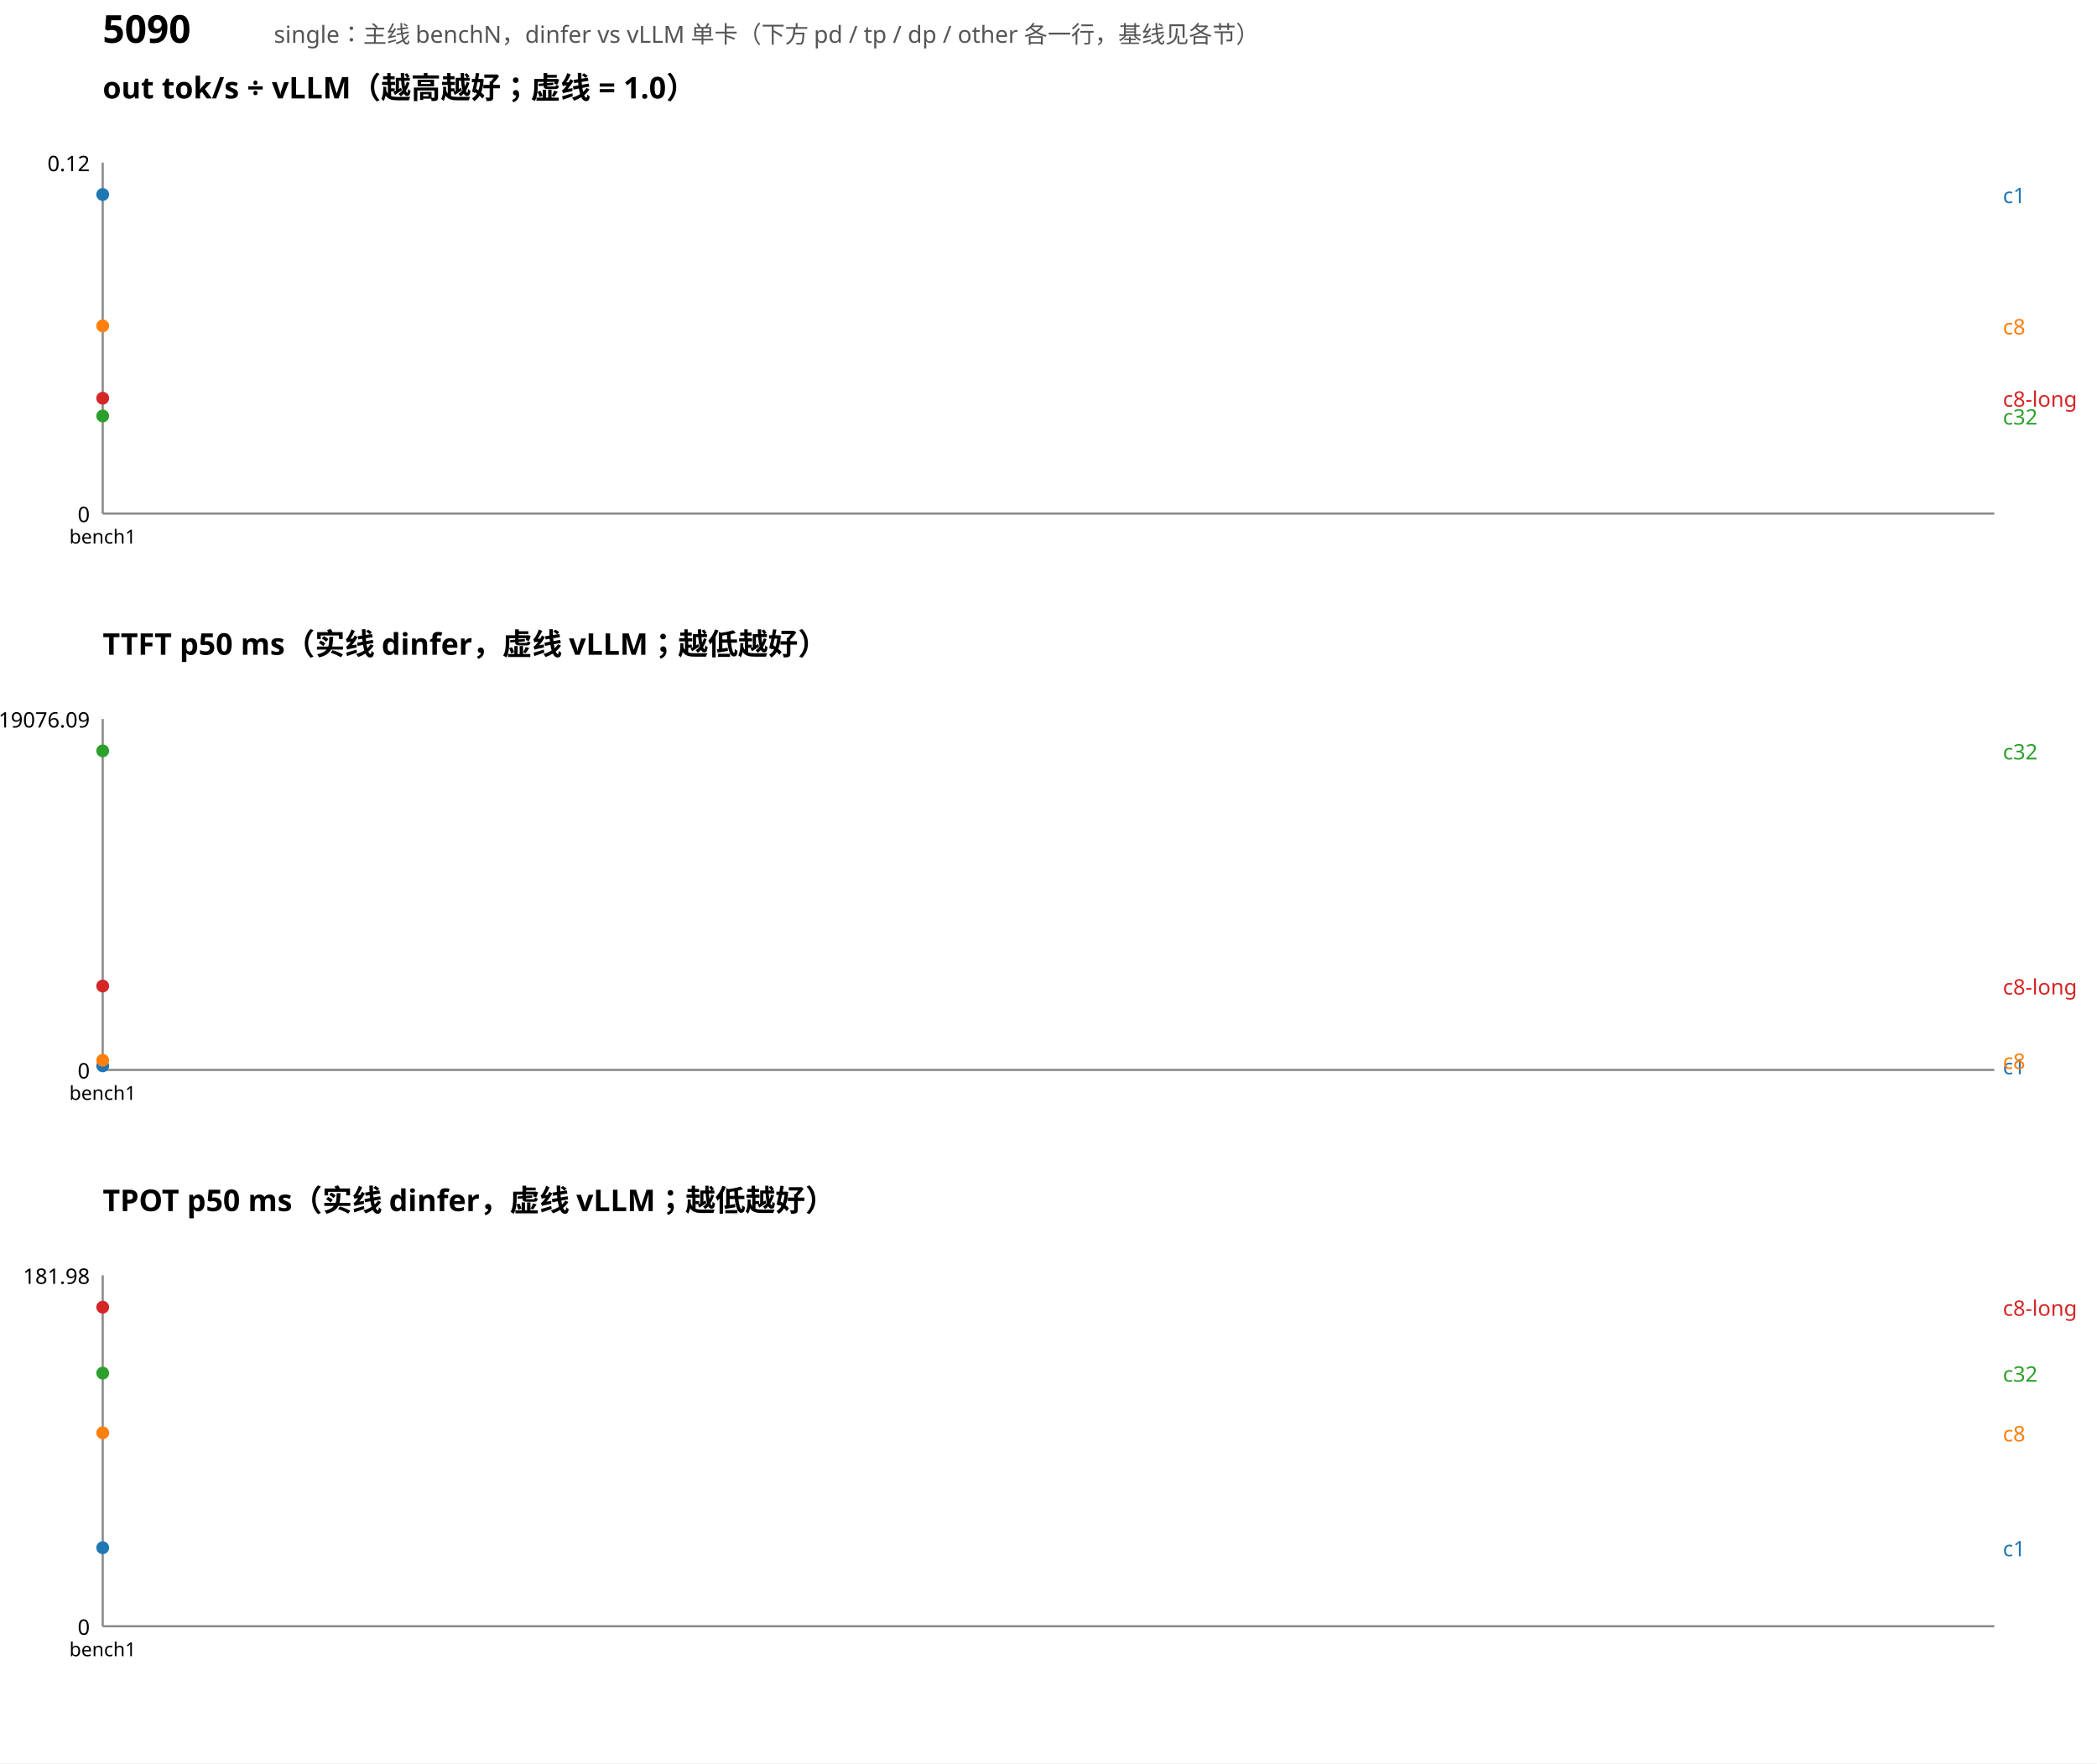
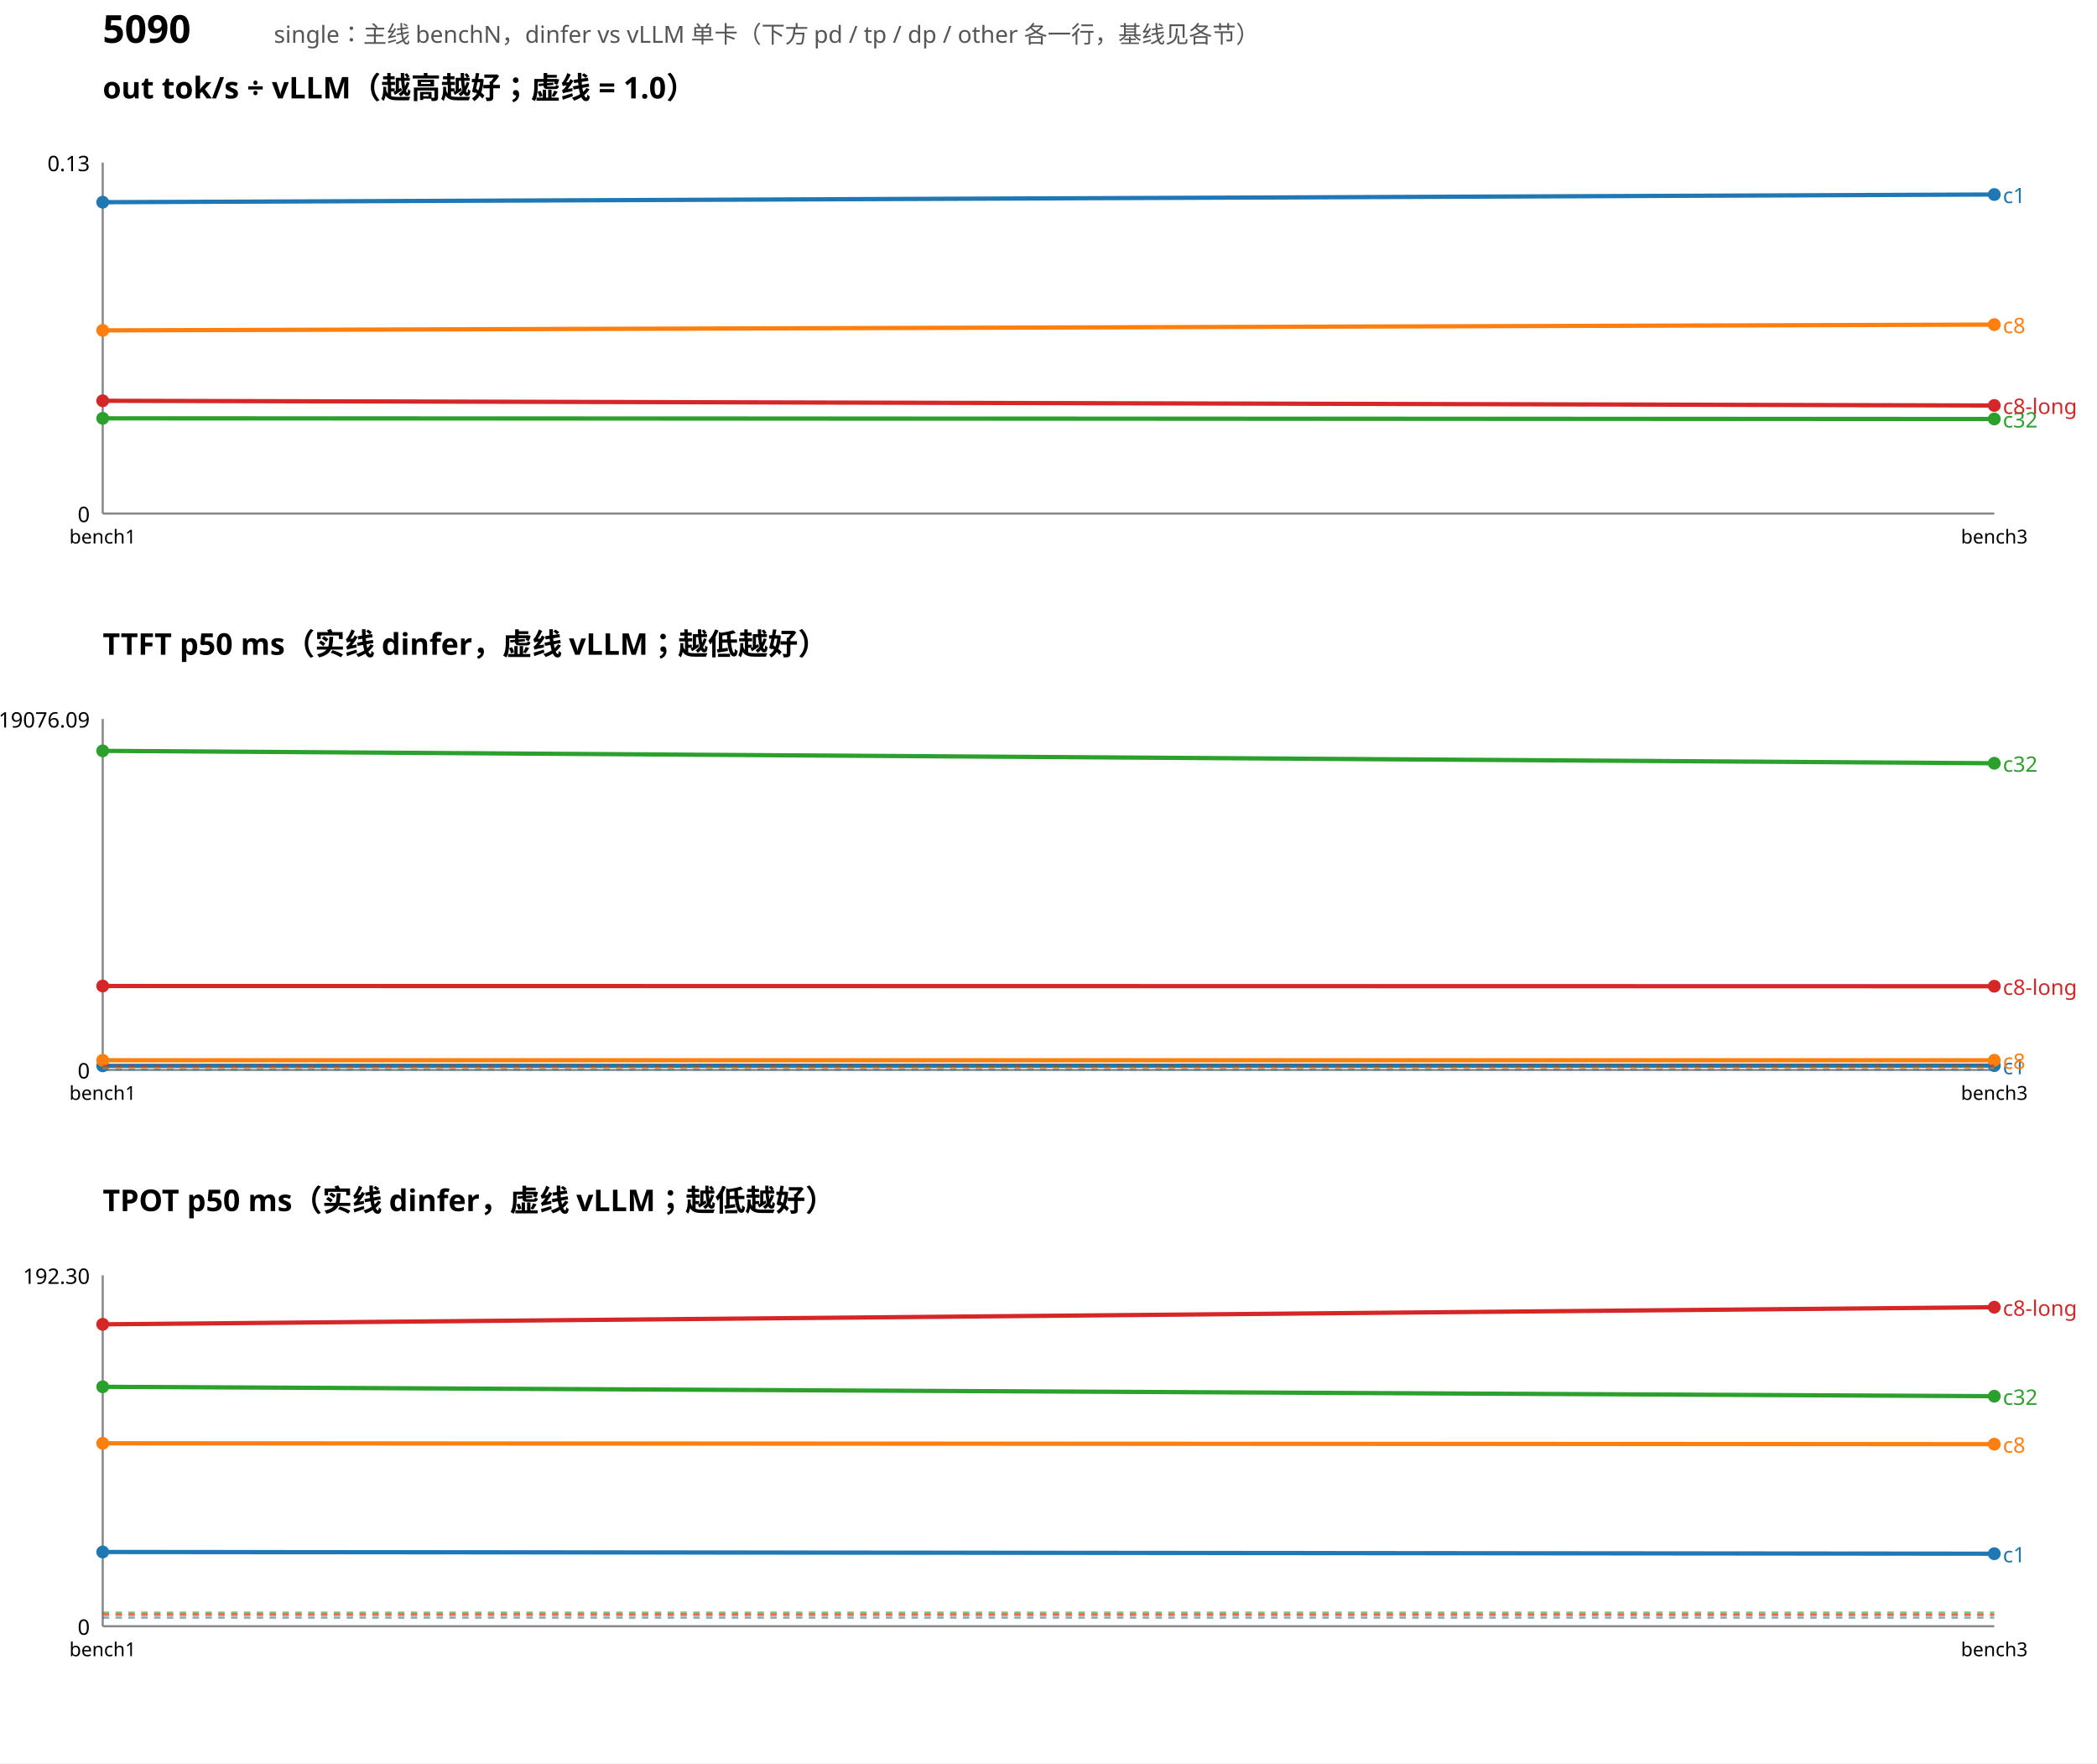
<svg xmlns="http://www.w3.org/2000/svg" width="980" height="824" font-family="sans-serif">
  <rect width="980" height="824" fill="white" />
  <text x="48" y="20" font-size="18" font-weight="bold">5090</text>
  <text x="128" y="20" font-size="11" fill="#555">single：主线 benchN，dinfer vs vLLM 单卡（下方 pd / tp / dp / other 各一行，基线见各节）</text>
  <text x="48" y="46" font-size="14" font-weight="bold">out tok/s ÷ vLLM（越高越好；虚线 = 1.0）</text>
  <line x1="48" y1="240.0" x2="932" y2="240.0" stroke="#888" />
  <line x1="48" y1="76" x2="48" y2="240.0" stroke="#888" />
-   <text x="42" y="80" font-size="10" text-anchor="end">0.12</text>
+   <text x="42" y="80" font-size="10" text-anchor="end">0.13</text>
  <text x="42" y="244.0" font-size="10" text-anchor="end">0</text>
-   <line x1="48" y1="-1073.931" x2="932" y2="-1073.931" stroke="#444" stroke-dasharray="4 3" />
-   <text x="936" y="-1069.931" font-size="10">vLLM = 1.0</text>
-   <polyline points="48.0,90.9" fill="none" stroke="#1f77b4" stroke-width="2" />
-   <circle cx="48.0" cy="90.9" r="3" fill="#1f77b4" />
+   <line x1="48" y1="-1042.718" x2="932" y2="-1042.718" stroke="#444" stroke-dasharray="4 3" />
+   <text x="936" y="-1038.718" font-size="10">vLLM = 1.0</text>
+   <polyline points="48.0,94.5 932.0,90.9" fill="none" stroke="#1f77b4" stroke-width="2" />
+   <circle cx="48.0" cy="94.5" r="3" fill="#1f77b4" />
+   <circle cx="932.0" cy="90.9" r="3" fill="#1f77b4" />
  <text x="936" y="94.909" font-size="10" fill="#1f77b4">c1</text>
-   <polyline points="48.0,152.3" fill="none" stroke="#ff7f0e" stroke-width="2" />
-   <circle cx="48.0" cy="152.3" r="3" fill="#ff7f0e" />
-   <text x="936" y="156.279" font-size="10" fill="#ff7f0e">c8</text>
-   <polyline points="48.0,194.4" fill="none" stroke="#2ca02c" stroke-width="2" />
-   <circle cx="48.0" cy="194.4" r="3" fill="#2ca02c" />
-   <text x="936" y="198.409" font-size="10" fill="#2ca02c">c32</text>
-   <polyline points="48.0,186.1" fill="none" stroke="#d62728" stroke-width="2" />
-   <circle cx="48.0" cy="186.1" r="3" fill="#d62728" />
-   <text x="936" y="190.056" font-size="10" fill="#d62728">c8-long</text>
+   <polyline points="48.0,154.4 932.0,151.7" fill="none" stroke="#ff7f0e" stroke-width="2" />
+   <circle cx="48.0" cy="154.4" r="3" fill="#ff7f0e" />
+   <circle cx="932.0" cy="151.7" r="3" fill="#ff7f0e" />
+   <text x="936" y="155.701" font-size="10" fill="#ff7f0e">c8</text>
+   <polyline points="48.0,195.5 932.0,195.8" fill="none" stroke="#2ca02c" stroke-width="2" />
+   <circle cx="48.0" cy="195.5" r="3" fill="#2ca02c" />
+   <circle cx="932.0" cy="195.8" r="3" fill="#2ca02c" />
+   <text x="936" y="199.79" font-size="10" fill="#2ca02c">c32</text>
+   <polyline points="48.0,187.3 932.0,189.5" fill="none" stroke="#d62728" stroke-width="2" />
+   <circle cx="48.0" cy="187.3" r="3" fill="#d62728" />
+   <circle cx="932.0" cy="189.5" r="3" fill="#d62728" />
+   <text x="936" y="193.454" font-size="10" fill="#d62728">c8-long</text>
  <text x="48.0" y="254.0" font-size="9" text-anchor="middle">bench1</text>
+   <text x="932.0" y="254.0" font-size="9" text-anchor="middle">bench3</text>
  <text x="48" y="306" font-size="14" font-weight="bold">TTFT p50 ms（实线 dinfer，虚线 vLLM；越低越好）</text>
  <line x1="48" y1="500.0" x2="932" y2="500.0" stroke="#888" />
  <line x1="48" y1="336" x2="48" y2="500.0" stroke="#888" />
  <text x="42" y="340" font-size="10" text-anchor="end">19076.09</text>
  <text x="42" y="504.0" font-size="10" text-anchor="end">0</text>
-   <polyline points="48.0,498.1" fill="none" stroke="#1f77b4" stroke-width="2" />
+   <polyline points="48.0,498.1 932.0,498.0" fill="none" stroke="#1f77b4" stroke-width="2" />
  <circle cx="48.0" cy="498.1" r="3" fill="#1f77b4" />
-   <polyline points="48.0,499.8" fill="none" stroke="#1f77b4" stroke-width="1" stroke-dasharray="3 3" opacity="0.6" />
-   <text x="936" y="502.053" font-size="10" fill="#1f77b4">c1</text>
-   <polyline points="48.0,495.5" fill="none" stroke="#ff7f0e" stroke-width="2" />
+   <circle cx="932.0" cy="498.0" r="3" fill="#1f77b4" />
+   <polyline points="48.0,499.8 932.0,499.8" fill="none" stroke="#1f77b4" stroke-width="1" stroke-dasharray="3 3" opacity="0.6" />
+   <text x="936" y="502.049" font-size="10" fill="#1f77b4">c1</text>
+   <polyline points="48.0,495.5 932.0,495.5" fill="none" stroke="#ff7f0e" stroke-width="2" />
  <circle cx="48.0" cy="495.5" r="3" fill="#ff7f0e" />
-   <polyline points="48.0,499.2" fill="none" stroke="#ff7f0e" stroke-width="1" stroke-dasharray="3 3" opacity="0.6" />
-   <text x="936" y="499.54" font-size="10" fill="#ff7f0e">c8</text>
-   <polyline points="48.0,350.9" fill="none" stroke="#2ca02c" stroke-width="2" />
+   <circle cx="932.0" cy="495.5" r="3" fill="#ff7f0e" />
+   <polyline points="48.0,499.2 932.0,499.2" fill="none" stroke="#ff7f0e" stroke-width="1" stroke-dasharray="3 3" opacity="0.6" />
+   <text x="936" y="499.547" font-size="10" fill="#ff7f0e">c8</text>
+   <polyline points="48.0,350.9 932.0,356.7" fill="none" stroke="#2ca02c" stroke-width="2" />
  <circle cx="48.0" cy="350.9" r="3" fill="#2ca02c" />
-   <polyline points="48.0,498.5" fill="none" stroke="#2ca02c" stroke-width="1" stroke-dasharray="3 3" opacity="0.6" />
-   <text x="936" y="354.909" font-size="10" fill="#2ca02c">c32</text>
-   <polyline points="48.0,460.8" fill="none" stroke="#d62728" stroke-width="2" />
+   <circle cx="932.0" cy="356.7" r="3" fill="#2ca02c" />
+   <polyline points="48.0,498.5 932.0,498.5" fill="none" stroke="#2ca02c" stroke-width="1" stroke-dasharray="3 3" opacity="0.6" />
+   <text x="936" y="360.688" font-size="10" fill="#2ca02c">c32</text>
+   <polyline points="48.0,460.8 932.0,460.9" fill="none" stroke="#d62728" stroke-width="2" />
  <circle cx="48.0" cy="460.8" r="3" fill="#d62728" />
-   <polyline points="48.0,498.1" fill="none" stroke="#d62728" stroke-width="1" stroke-dasharray="3 3" opacity="0.6" />
-   <text x="936" y="464.793" font-size="10" fill="#d62728">c8-long</text>
+   <circle cx="932.0" cy="460.9" r="3" fill="#d62728" />
+   <polyline points="48.0,498.1 932.0,498.0" fill="none" stroke="#d62728" stroke-width="1" stroke-dasharray="3 3" opacity="0.6" />
+   <text x="936" y="464.933" font-size="10" fill="#d62728">c8-long</text>
  <text x="48.0" y="514.0" font-size="9" text-anchor="middle">bench1</text>
+   <text x="932.0" y="514.0" font-size="9" text-anchor="middle">bench3</text>
  <text x="48" y="566" font-size="14" font-weight="bold">TPOT p50 ms（实线 dinfer，虚线 vLLM；越低越好）</text>
  <line x1="48" y1="760.0" x2="932" y2="760.0" stroke="#888" />
  <line x1="48" y1="596" x2="48" y2="760.0" stroke="#888" />
-   <text x="42" y="600" font-size="10" text-anchor="end">181.98</text>
+   <text x="42" y="600" font-size="10" text-anchor="end">192.30</text>
  <text x="42" y="764.0" font-size="10" text-anchor="end">0</text>
-   <polyline points="48.0,723.3" fill="none" stroke="#1f77b4" stroke-width="2" />
-   <circle cx="48.0" cy="723.3" r="3" fill="#1f77b4" />
-   <polyline points="48.0,755.8" fill="none" stroke="#1f77b4" stroke-width="1" stroke-dasharray="3 3" opacity="0.6" />
-   <text x="936" y="727.306" font-size="10" fill="#1f77b4">c1</text>
-   <polyline points="48.0,669.6" fill="none" stroke="#ff7f0e" stroke-width="2" />
-   <circle cx="48.0" cy="669.6" r="3" fill="#ff7f0e" />
-   <polyline points="48.0,754.6" fill="none" stroke="#ff7f0e" stroke-width="1" stroke-dasharray="3 3" opacity="0.6" />
-   <text x="936" y="673.616" font-size="10" fill="#ff7f0e">c8</text>
-   <polyline points="48.0,641.7" fill="none" stroke="#2ca02c" stroke-width="2" />
-   <circle cx="48.0" cy="641.7" r="3" fill="#2ca02c" />
-   <polyline points="48.0,753.2" fill="none" stroke="#2ca02c" stroke-width="1" stroke-dasharray="3 3" opacity="0.6" />
-   <text x="936" y="645.72" font-size="10" fill="#2ca02c">c32</text>
-   <polyline points="48.0,610.9" fill="none" stroke="#d62728" stroke-width="2" />
-   <circle cx="48.0" cy="610.9" r="3" fill="#d62728" />
-   <polyline points="48.0,754.1" fill="none" stroke="#d62728" stroke-width="1" stroke-dasharray="3 3" opacity="0.6" />
+   <polyline points="48.0,725.3 932.0,726.1" fill="none" stroke="#1f77b4" stroke-width="2" />
+   <circle cx="48.0" cy="725.3" r="3" fill="#1f77b4" />
+   <circle cx="932.0" cy="726.1" r="3" fill="#1f77b4" />
+   <polyline points="48.0,756.0 932.0,756.0" fill="none" stroke="#1f77b4" stroke-width="1" stroke-dasharray="3 3" opacity="0.6" />
+   <text x="936" y="730.135" font-size="10" fill="#1f77b4">c1</text>
+   <polyline points="48.0,674.5 932.0,674.9" fill="none" stroke="#ff7f0e" stroke-width="2" />
+   <circle cx="48.0" cy="674.5" r="3" fill="#ff7f0e" />
+   <circle cx="932.0" cy="674.9" r="3" fill="#ff7f0e" />
+   <polyline points="48.0,754.9 932.0,754.9" fill="none" stroke="#ff7f0e" stroke-width="1" stroke-dasharray="3 3" opacity="0.6" />
+   <text x="936" y="678.9" font-size="10" fill="#ff7f0e">c8</text>
+   <polyline points="48.0,648.1 932.0,652.5" fill="none" stroke="#2ca02c" stroke-width="2" />
+   <circle cx="48.0" cy="648.1" r="3" fill="#2ca02c" />
+   <circle cx="932.0" cy="652.5" r="3" fill="#2ca02c" />
+   <polyline points="48.0,753.6 932.0,753.6" fill="none" stroke="#2ca02c" stroke-width="1" stroke-dasharray="3 3" opacity="0.6" />
+   <text x="936" y="656.54" font-size="10" fill="#2ca02c">c32</text>
+   <polyline points="48.0,618.9 932.0,610.9" fill="none" stroke="#d62728" stroke-width="2" />
+   <circle cx="48.0" cy="618.9" r="3" fill="#d62728" />
+   <circle cx="932.0" cy="610.9" r="3" fill="#d62728" />
+   <polyline points="48.0,754.4 932.0,754.5" fill="none" stroke="#d62728" stroke-width="1" stroke-dasharray="3 3" opacity="0.6" />
  <text x="936" y="614.909" font-size="10" fill="#d62728">c8-long</text>
  <text x="48.0" y="774.0" font-size="9" text-anchor="middle">bench1</text>
+   <text x="932.0" y="774.0" font-size="9" text-anchor="middle">bench3</text>
</svg>
